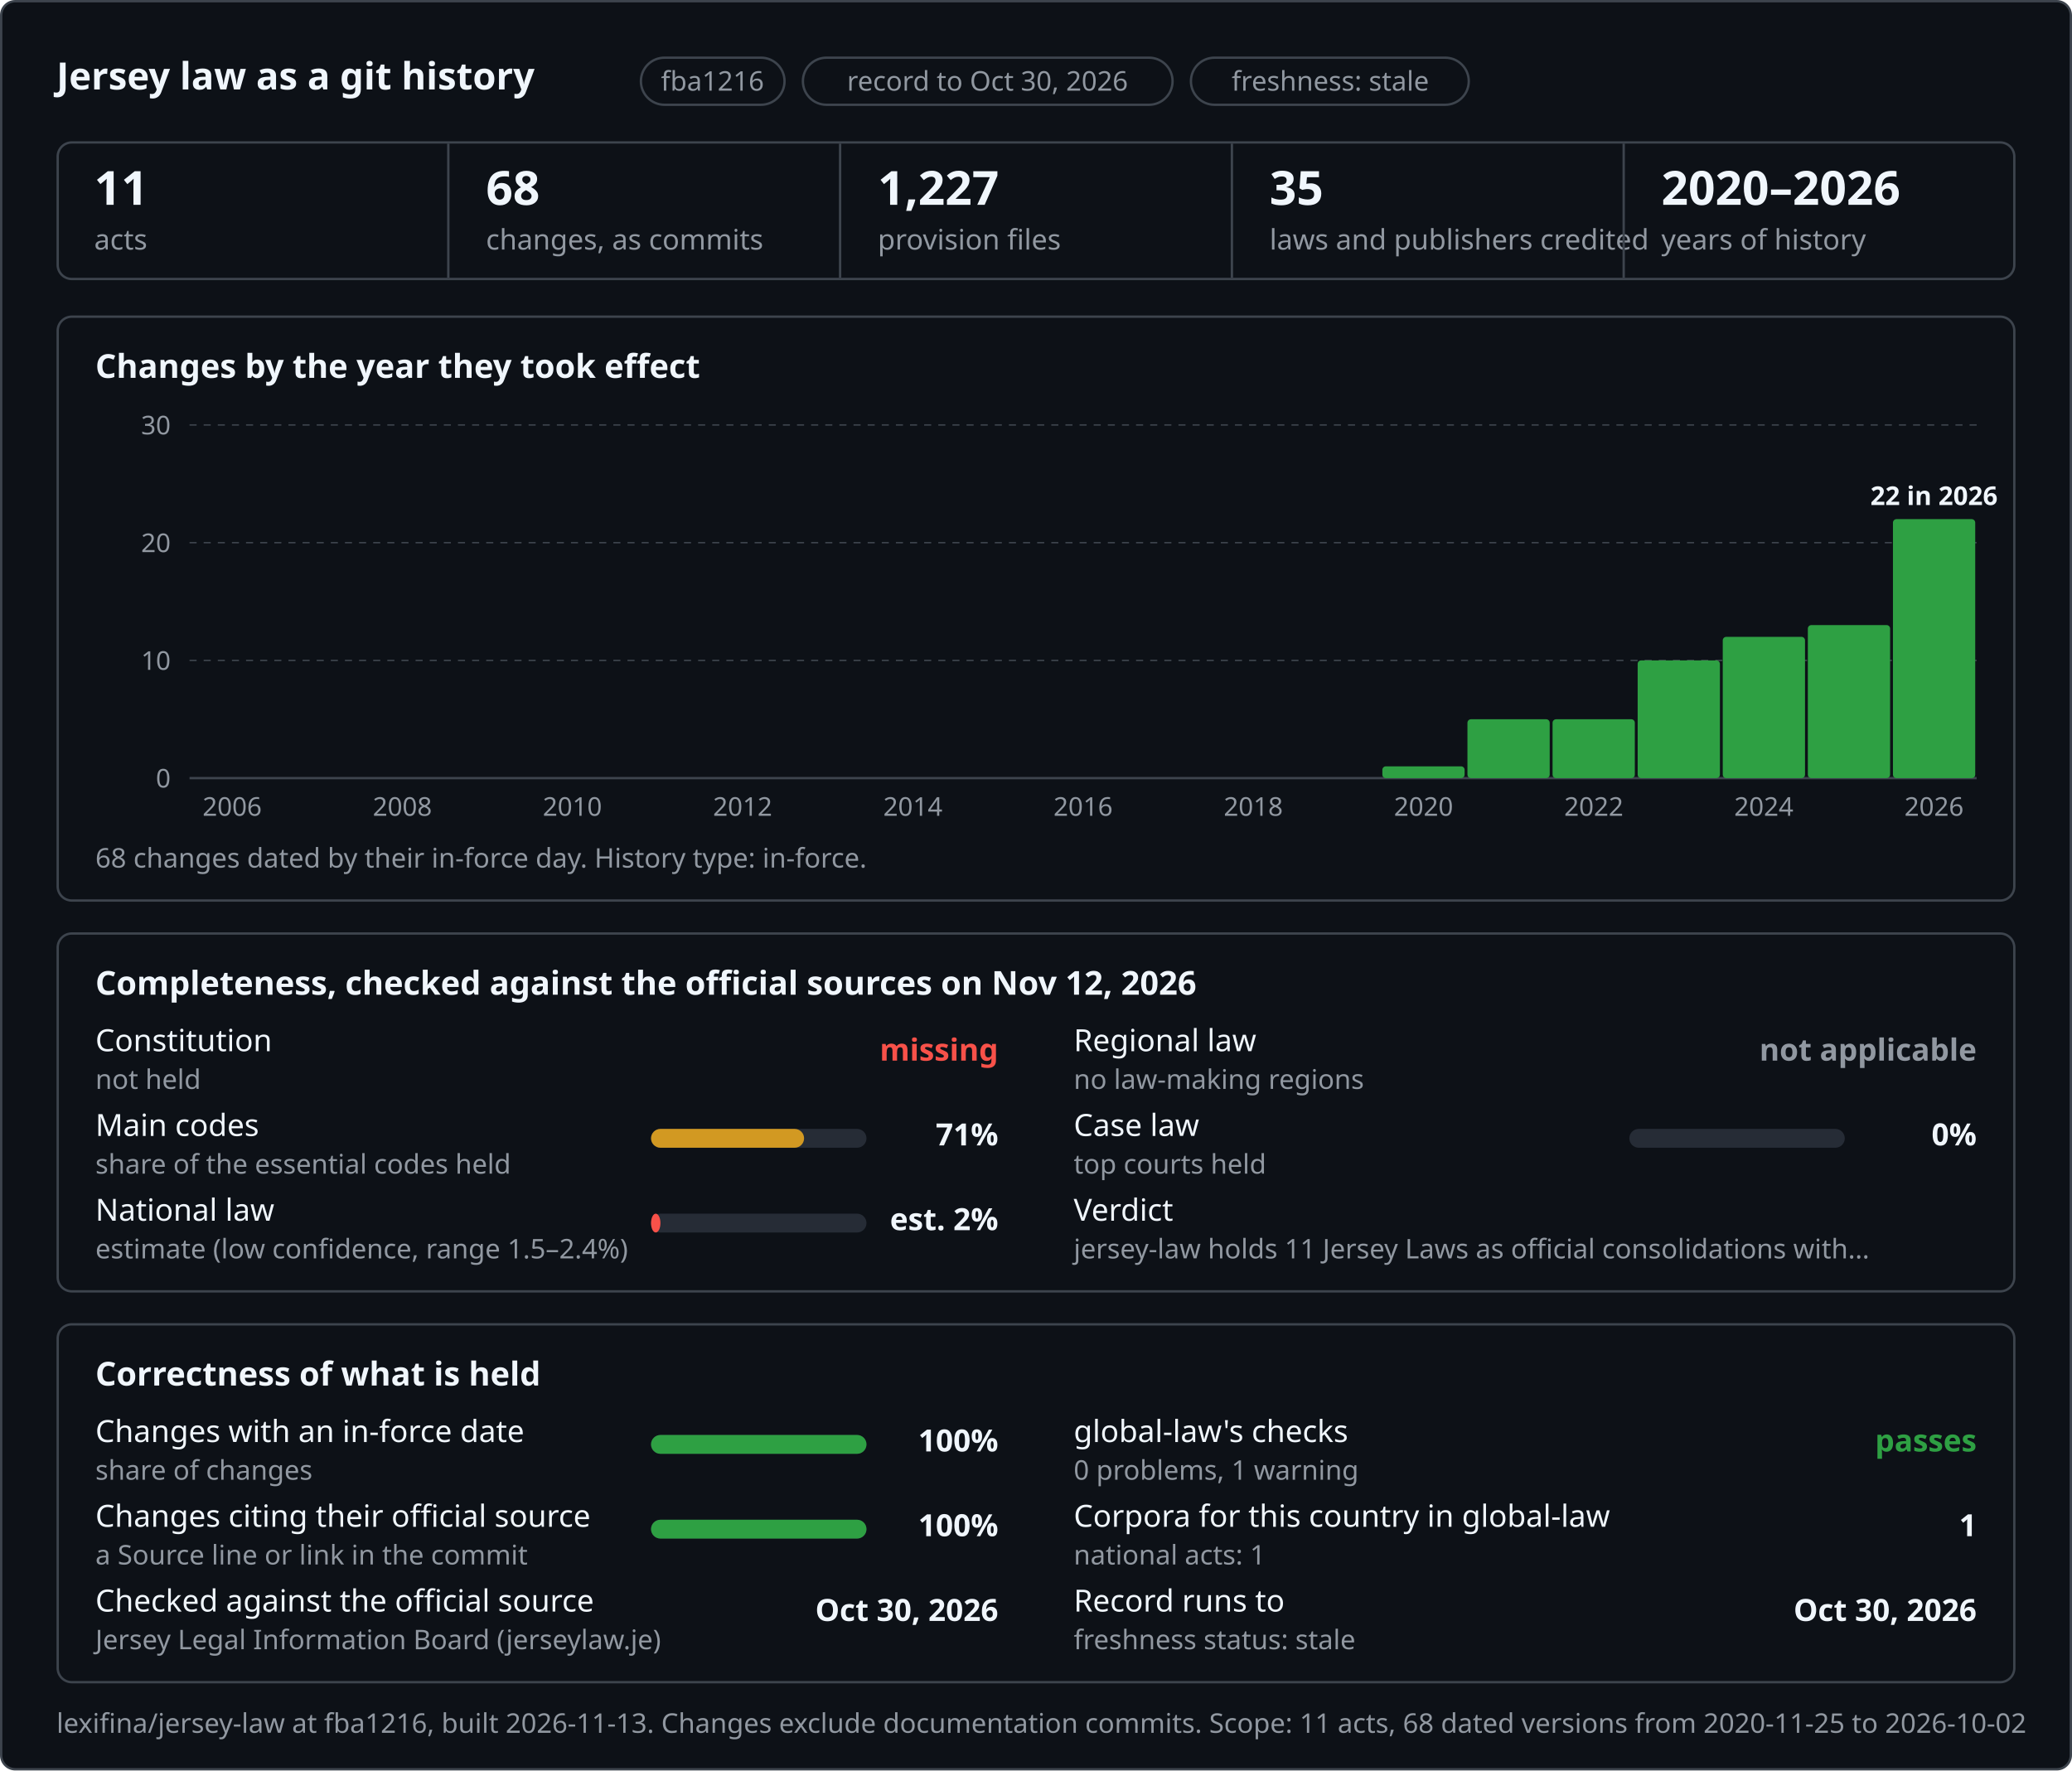
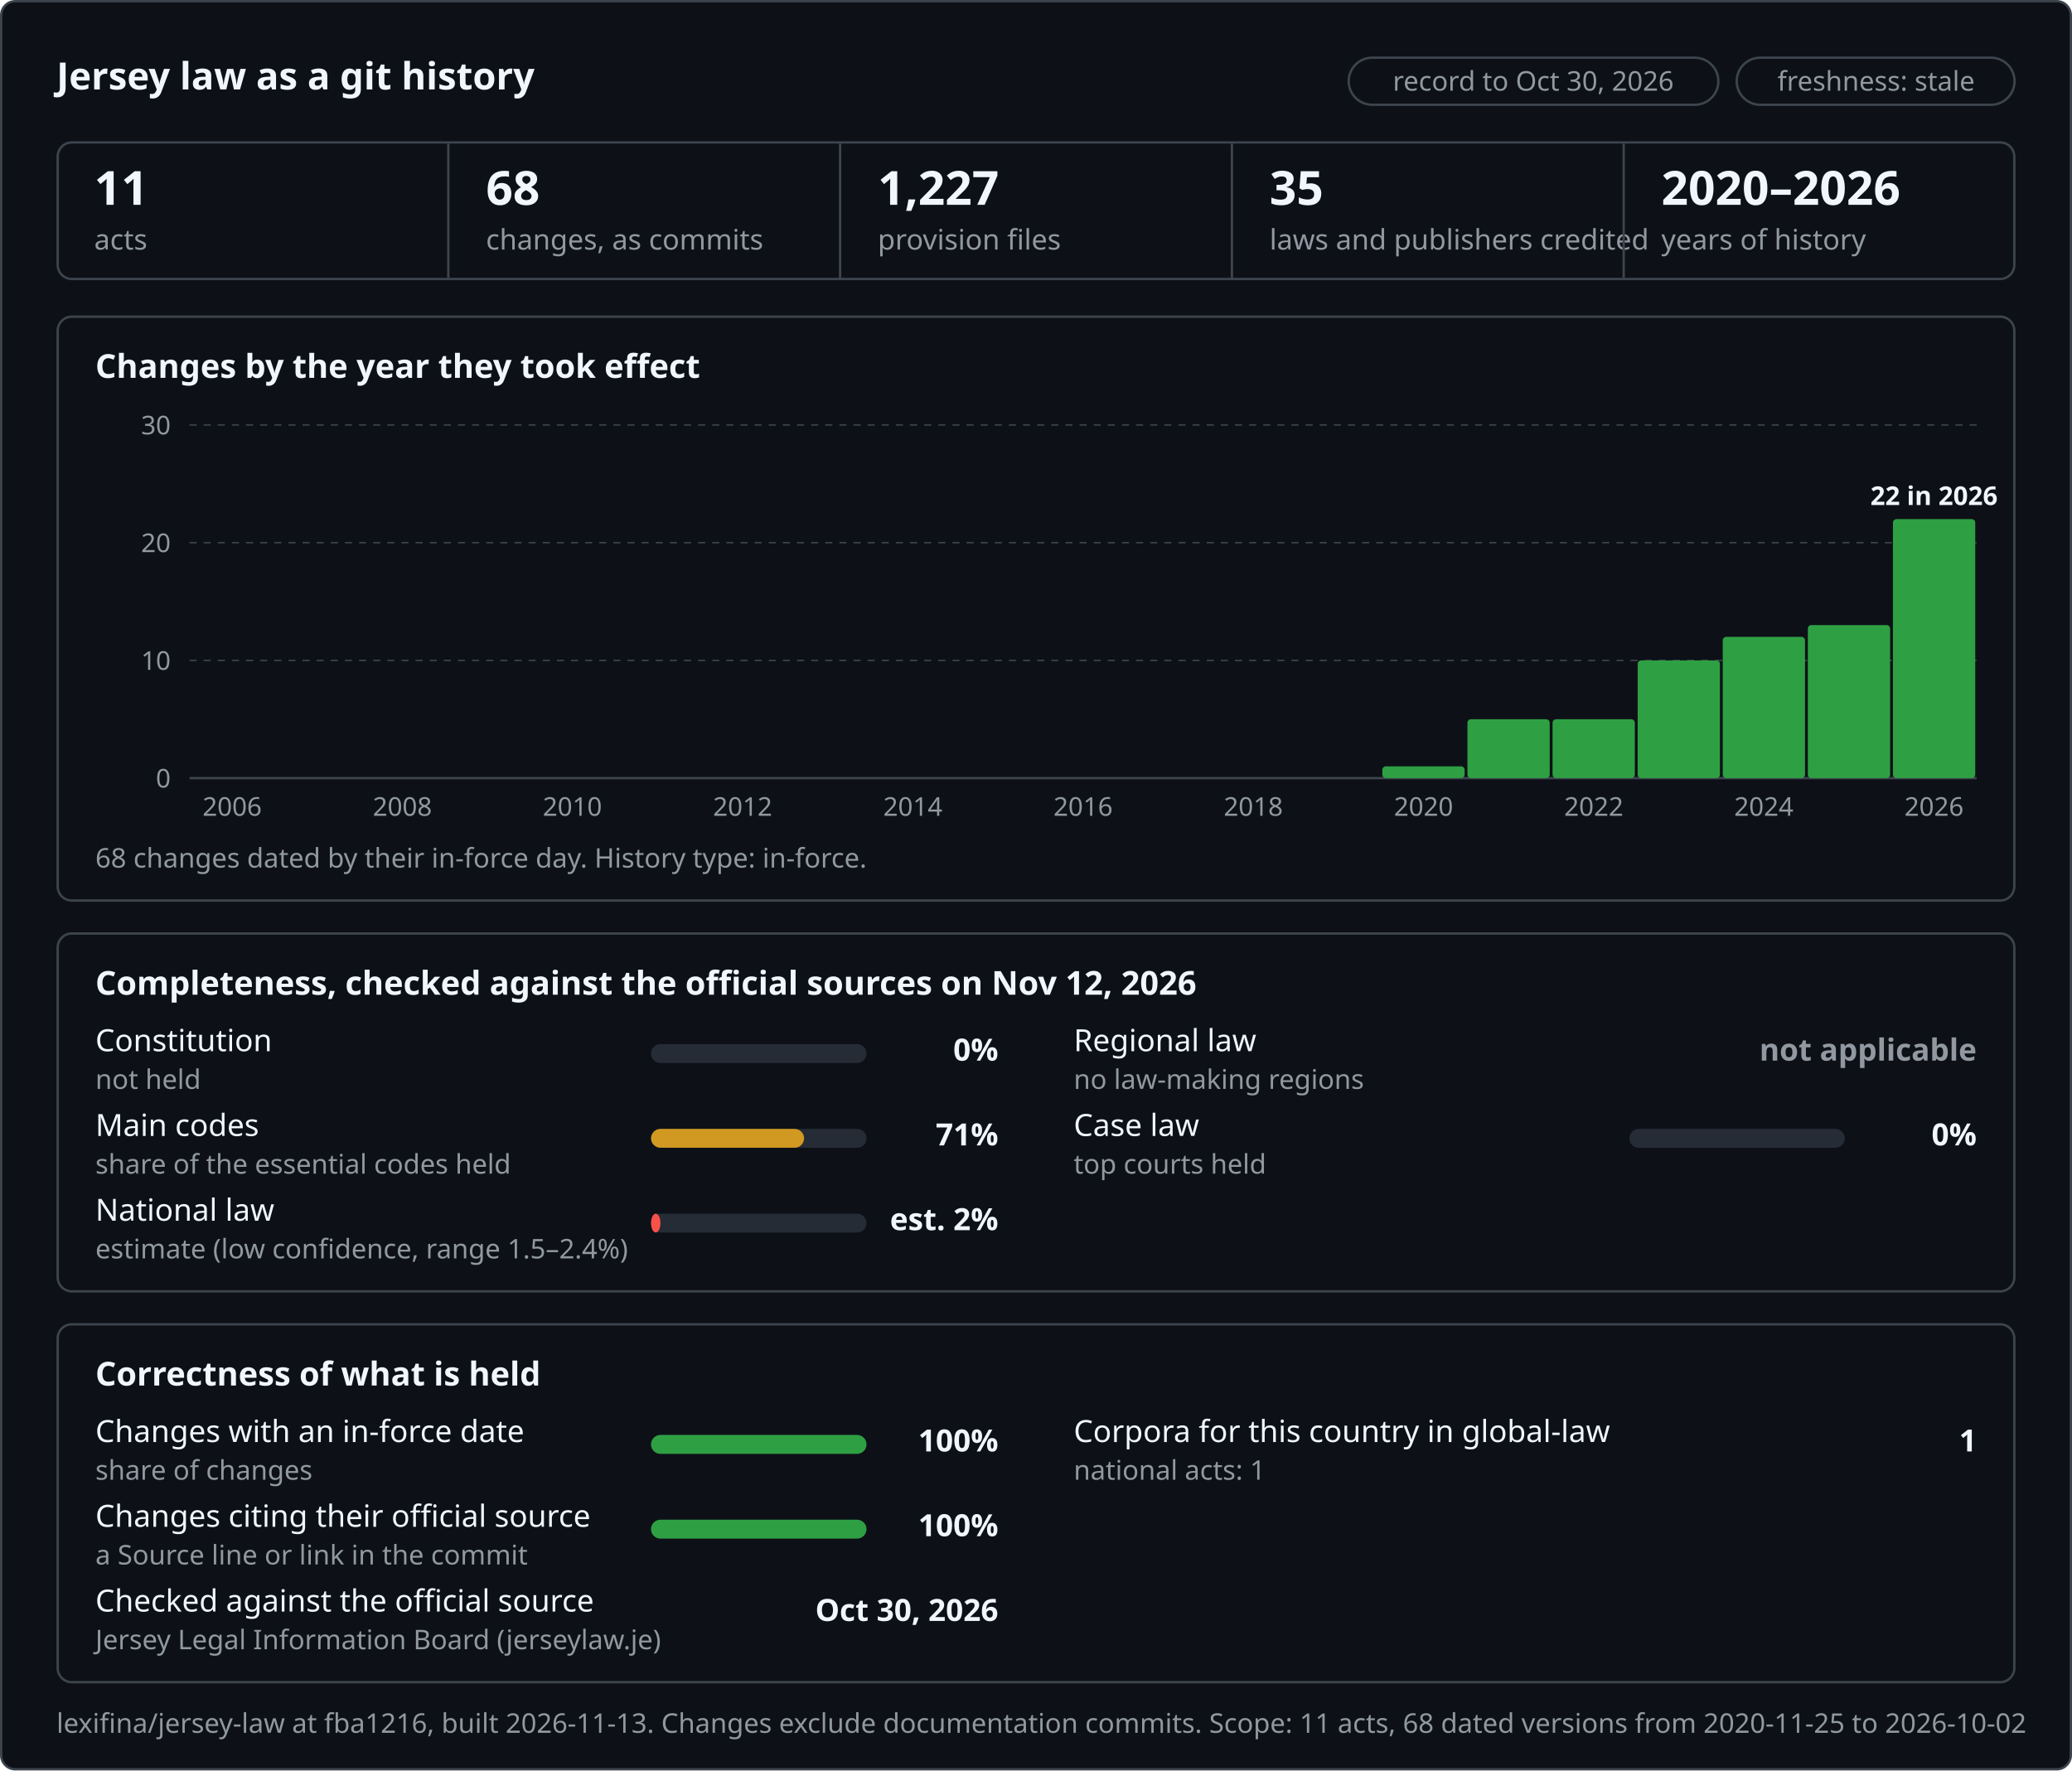
<svg xmlns="http://www.w3.org/2000/svg" width="880" height="752" viewBox="0 0 880 752" font-family="-apple-system,BlinkMacSystemFont,Segoe UI,Noto Sans,Helvetica,Arial,sans-serif">
  <rect x="0.5" y="0.5" width="879" height="751" rx="6" fill="#0d1117" stroke="#3d444d" />
  <text x="24" y="38" font-size="16" font-weight="600" fill="#f0f6fc">Jersey law as a git history</text>
-   <rect x="272.2" y="24.5" width="61" height="20" rx="10" fill="none" stroke="#3d444d" />
-   <text x="302.6" y="38.5" font-size="11.5" font-weight="500" text-anchor="middle" fill="#9198a1">fba1216</text>
-   <rect x="341.0" y="24.5" width="157" height="20" rx="10" fill="none" stroke="#3d444d" />
-   <text x="419.4" y="38.5" font-size="11.5" font-weight="500" text-anchor="middle" fill="#9198a1">record to Oct 30, 2026</text>
-   <rect x="505.8" y="24.5" width="118" height="20" rx="10" fill="none" stroke="#3d444d" />
-   <text x="565.0" y="38.5" font-size="11.5" font-weight="500" text-anchor="middle" fill="#9198a1">freshness: stale</text>
+   <rect x="572.8" y="24.5" width="157" height="20" rx="10" fill="none" stroke="#3d444d" />
+   <text x="651.2" y="38.5" font-size="11.5" font-weight="500" text-anchor="middle" fill="#9198a1">record to Oct 30, 2026</text>
+   <rect x="737.6" y="24.5" width="118" height="20" rx="10" fill="none" stroke="#3d444d" />
+   <text x="796.8" y="38.5" font-size="11.5" font-weight="500" text-anchor="middle" fill="#9198a1">freshness: stale</text>
  <rect x="24.5" y="60.5" width="831" height="58" rx="6" fill="#0d1117" stroke="#3d444d" />
  <text x="40.0" y="87" font-size="20" font-weight="600" fill="#f0f6fc">11</text>
  <text x="40.0" y="106" font-size="12" fill="#9198a1">acts</text>
  <line x1="190.4" y1="61" x2="190.4" y2="118" stroke="#3d444d" />
  <text x="206.4" y="87" font-size="20" font-weight="600" fill="#f0f6fc">68</text>
  <text x="206.4" y="106" font-size="12" fill="#9198a1">changes, as commits</text>
  <line x1="356.8" y1="61" x2="356.8" y2="118" stroke="#3d444d" />
  <text x="372.8" y="87" font-size="20" font-weight="600" fill="#f0f6fc">1,227</text>
  <text x="372.8" y="106" font-size="12" fill="#9198a1">provision files</text>
  <line x1="523.2" y1="61" x2="523.2" y2="118" stroke="#3d444d" />
  <text x="539.2" y="87" font-size="20" font-weight="600" fill="#f0f6fc">35</text>
  <text x="539.2" y="106" font-size="12" fill="#9198a1">laws and publishers credited</text>
  <line x1="689.6" y1="61" x2="689.6" y2="118" stroke="#3d444d" />
  <text x="705.6" y="87" font-size="20" font-weight="600" fill="#f0f6fc">2020–2026</text>
  <text x="705.6" y="106" font-size="12" fill="#9198a1">years of history</text>
  <rect x="24.5" y="134.5" width="831" height="248" rx="6" fill="#0d1117" stroke="#3d444d" />
  <text x="40.5" y="160.5" font-size="14" font-weight="600" fill="#f0f6fc">Changes by the year they took effect</text>
  <line x1="80.5" y1="330.5" x2="839.5" y2="330.5" stroke="#3d444d" stroke-width="1" />
  <text x="72.5" y="334.5" font-size="11" text-anchor="end" fill="#9198a1">0</text>
  <line x1="80.5" y1="280.5" x2="839.5" y2="280.5" stroke="#3d444d" stroke-width="0.6" stroke-dasharray="3 3" />
  <text x="72.5" y="284.5" font-size="11" text-anchor="end" fill="#9198a1">10</text>
  <line x1="80.5" y1="230.5" x2="839.5" y2="230.5" stroke="#3d444d" stroke-width="0.6" stroke-dasharray="3 3" />
  <text x="72.5" y="234.5" font-size="11" text-anchor="end" fill="#9198a1">20</text>
  <line x1="80.5" y1="180.5" x2="839.5" y2="180.5" stroke="#3d444d" stroke-width="0.6" stroke-dasharray="3 3" />
  <text x="72.5" y="184.5" font-size="11" text-anchor="end" fill="#9198a1">30</text>
  <text x="98.6" y="346.5" font-size="11" text-anchor="middle" fill="#9198a1">2006</text>
  <text x="170.9" y="346.5" font-size="11" text-anchor="middle" fill="#9198a1">2008</text>
  <text x="243.1" y="346.5" font-size="11" text-anchor="middle" fill="#9198a1">2010</text>
  <text x="315.4" y="346.5" font-size="11" text-anchor="middle" fill="#9198a1">2012</text>
  <text x="387.7" y="346.5" font-size="11" text-anchor="middle" fill="#9198a1">2014</text>
  <text x="460.0" y="346.5" font-size="11" text-anchor="middle" fill="#9198a1">2016</text>
  <text x="532.3" y="346.5" font-size="11" text-anchor="middle" fill="#9198a1">2018</text>
  <rect x="587.10" y="325.5" width="34.94" height="5.0" rx="1.5" fill="#2ea043" />
  <text x="604.6" y="346.5" font-size="11" text-anchor="middle" fill="#9198a1">2020</text>
  <rect x="623.24" y="305.5" width="34.94" height="25.0" rx="1.5" fill="#2ea043" />
  <rect x="659.39" y="305.5" width="34.94" height="25.0" rx="1.5" fill="#2ea043" />
  <text x="676.9" y="346.5" font-size="11" text-anchor="middle" fill="#9198a1">2022</text>
  <rect x="695.53" y="280.5" width="34.94" height="50.0" rx="1.5" fill="#2ea043" />
  <rect x="731.67" y="270.5" width="34.94" height="60.0" rx="1.5" fill="#2ea043" />
  <text x="749.1" y="346.5" font-size="11" text-anchor="middle" fill="#9198a1">2024</text>
  <rect x="767.81" y="265.5" width="34.94" height="65.0" rx="1.5" fill="#2ea043" />
  <rect x="803.96" y="220.5" width="34.94" height="110.0" rx="1.5" fill="#2ea043" />
  <text x="821.4" y="346.5" font-size="11" text-anchor="middle" fill="#9198a1">2026</text>
  <text x="821.4" y="214.5" font-size="11" font-weight="600" text-anchor="middle" fill="#f0f6fc">22 in 2026</text>
  <text x="40.5" y="368.5" font-size="11.5" fill="#9198a1">68 changes dated by their in-force day. History type: in-force.</text>
  <rect x="24.5" y="396.5" width="831" height="152" rx="6" fill="#0d1117" stroke="#3d444d" />
  <text x="40.5" y="422.5" font-size="14" font-weight="600" fill="#f0f6fc">Completeness, checked against the official sources on Nov 12, 2026</text>
  <text x="40.5" y="446.5" font-size="13" fill="#f0f6fc">Constitution</text>
  <text x="40.5" y="462.5" font-size="11.5" fill="#9198a1">not held</text>
-   <text x="424.0" y="450.5" font-size="13" font-weight="600" text-anchor="end" fill="#f85149">missing</text>
+   <g>
+     <rect x="276.5" y="443.5" width="91.5" height="8" rx="4" fill="#262c36" />
+   </g>
+   <text x="424.0" y="450.5" font-size="13" font-weight="600" text-anchor="end" fill="#f0f6fc">0%</text>
  <text x="40.5" y="482.5" font-size="13" fill="#f0f6fc">Main codes</text>
  <text x="40.5" y="498.5" font-size="11.5" fill="#9198a1">share of the essential codes held</text>
  <g>
    <rect x="276.5" y="479.5" width="91.5" height="8" rx="4" fill="#262c36" />
    <rect x="276.5" y="479.5" width="65.0" height="8" rx="4" fill="#d29922" />
  </g>
  <text x="424.0" y="486.5" font-size="13" font-weight="600" text-anchor="end" fill="#f0f6fc">71%</text>
  <text x="40.5" y="518.5" font-size="13" fill="#f0f6fc">National law</text>
  <text x="40.5" y="534.5" font-size="11.5" fill="#9198a1">estimate (low confidence, range 1.5–2.4%)</text>
  <g>
    <rect x="276.5" y="515.5" width="91.5" height="8" rx="4" fill="#262c36" />
    <rect x="276.5" y="515.5" width="4.0" height="8" rx="4" fill="#f85149" />
  </g>
  <text x="424.0" y="522.5" font-size="13" font-weight="600" text-anchor="end" fill="#f0f6fc">est. 2%</text>
  <text x="456.0" y="446.5" font-size="13" fill="#f0f6fc">Regional law</text>
  <text x="456.0" y="462.5" font-size="11.5" fill="#9198a1">no law-making regions</text>
  <text x="839.5" y="450.5" font-size="13" font-weight="600" text-anchor="end" fill="#9198a1">not applicable</text>
  <text x="456.0" y="482.5" font-size="13" fill="#f0f6fc">Case law</text>
  <text x="456.0" y="498.5" font-size="11.5" fill="#9198a1">top courts held</text>
  <g>
    <rect x="692.0" y="479.5" width="91.5" height="8" rx="4" fill="#262c36" />
  </g>
  <text x="839.5" y="486.5" font-size="13" font-weight="600" text-anchor="end" fill="#f0f6fc">0%</text>
-   <text x="456.0" y="518.5" font-size="13" fill="#f0f6fc">Verdict</text>
-   <text x="456.0" y="534.5" font-size="11.5" fill="#9198a1">jersey-law holds 11 Jersey Laws as official consolidations with…</text>
-   <text x="839.5" y="522.5" font-size="13" font-weight="600" text-anchor="end" fill="#9198a1" />
  <rect x="24.5" y="562.5" width="831" height="152" rx="6" fill="#0d1117" stroke="#3d444d" />
  <text x="40.5" y="588.5" font-size="14" font-weight="600" fill="#f0f6fc">Correctness of what is held</text>
  <text x="40.5" y="612.5" font-size="13" fill="#f0f6fc">Changes with an in-force date</text>
  <text x="40.5" y="628.5" font-size="11.5" fill="#9198a1">share of changes</text>
  <g>
    <rect x="276.5" y="609.5" width="91.5" height="8" rx="4" fill="#262c36" />
    <rect x="276.5" y="609.5" width="91.5" height="8" rx="4" fill="#2ea043" />
  </g>
  <text x="424.0" y="616.5" font-size="13" font-weight="600" text-anchor="end" fill="#f0f6fc">100%</text>
  <text x="40.5" y="648.5" font-size="13" fill="#f0f6fc">Changes citing their official source</text>
  <text x="40.5" y="664.5" font-size="11.5" fill="#9198a1">a Source line or link in the commit</text>
  <g>
    <rect x="276.5" y="645.5" width="91.5" height="8" rx="4" fill="#262c36" />
    <rect x="276.5" y="645.5" width="91.5" height="8" rx="4" fill="#2ea043" />
  </g>
  <text x="424.0" y="652.5" font-size="13" font-weight="600" text-anchor="end" fill="#f0f6fc">100%</text>
  <text x="40.5" y="684.5" font-size="13" fill="#f0f6fc">Checked against the official source</text>
  <text x="40.5" y="700.5" font-size="11.5" fill="#9198a1">Jersey Legal Information Board (jerseylaw.je)</text>
  <text x="424.0" y="688.5" font-size="13" font-weight="600" text-anchor="end" fill="#f0f6fc">Oct 30, 2026</text>
-   <text x="456.0" y="612.5" font-size="13" fill="#f0f6fc">global-law's checks</text>
-   <text x="456.0" y="628.5" font-size="11.5" fill="#9198a1">0 problems, 1 warning</text>
-   <text x="839.5" y="616.5" font-size="13" font-weight="600" text-anchor="end" fill="#2ea043">passes</text>
-   <text x="456.0" y="648.5" font-size="13" fill="#f0f6fc">Corpora for this country in global-law</text>
-   <text x="456.0" y="664.5" font-size="11.5" fill="#9198a1">national acts: 1</text>
-   <text x="839.5" y="652.5" font-size="13" font-weight="600" text-anchor="end" fill="#f0f6fc">1</text>
-   <text x="456.0" y="684.5" font-size="13" fill="#f0f6fc">Record runs to</text>
-   <text x="456.0" y="700.5" font-size="11.5" fill="#9198a1">freshness status: stale</text>
-   <text x="839.5" y="688.5" font-size="13" font-weight="600" text-anchor="end" fill="#f0f6fc">Oct 30, 2026</text>
+   <text x="456.0" y="612.5" font-size="13" fill="#f0f6fc">Corpora for this country in global-law</text>
+   <text x="456.0" y="628.5" font-size="11.5" fill="#9198a1">national acts: 1</text>
+   <text x="839.5" y="616.5" font-size="13" font-weight="600" text-anchor="end" fill="#f0f6fc">1</text>
  <text x="24" y="736" font-size="11.5" fill="#9198a1">lexifina/jersey-law at fba1216, built 2026-11-13. Changes exclude documentation commits. Scope: 11 acts, 68 dated versions from 2020-11-25 to 2026-10-02</text>
</svg>
